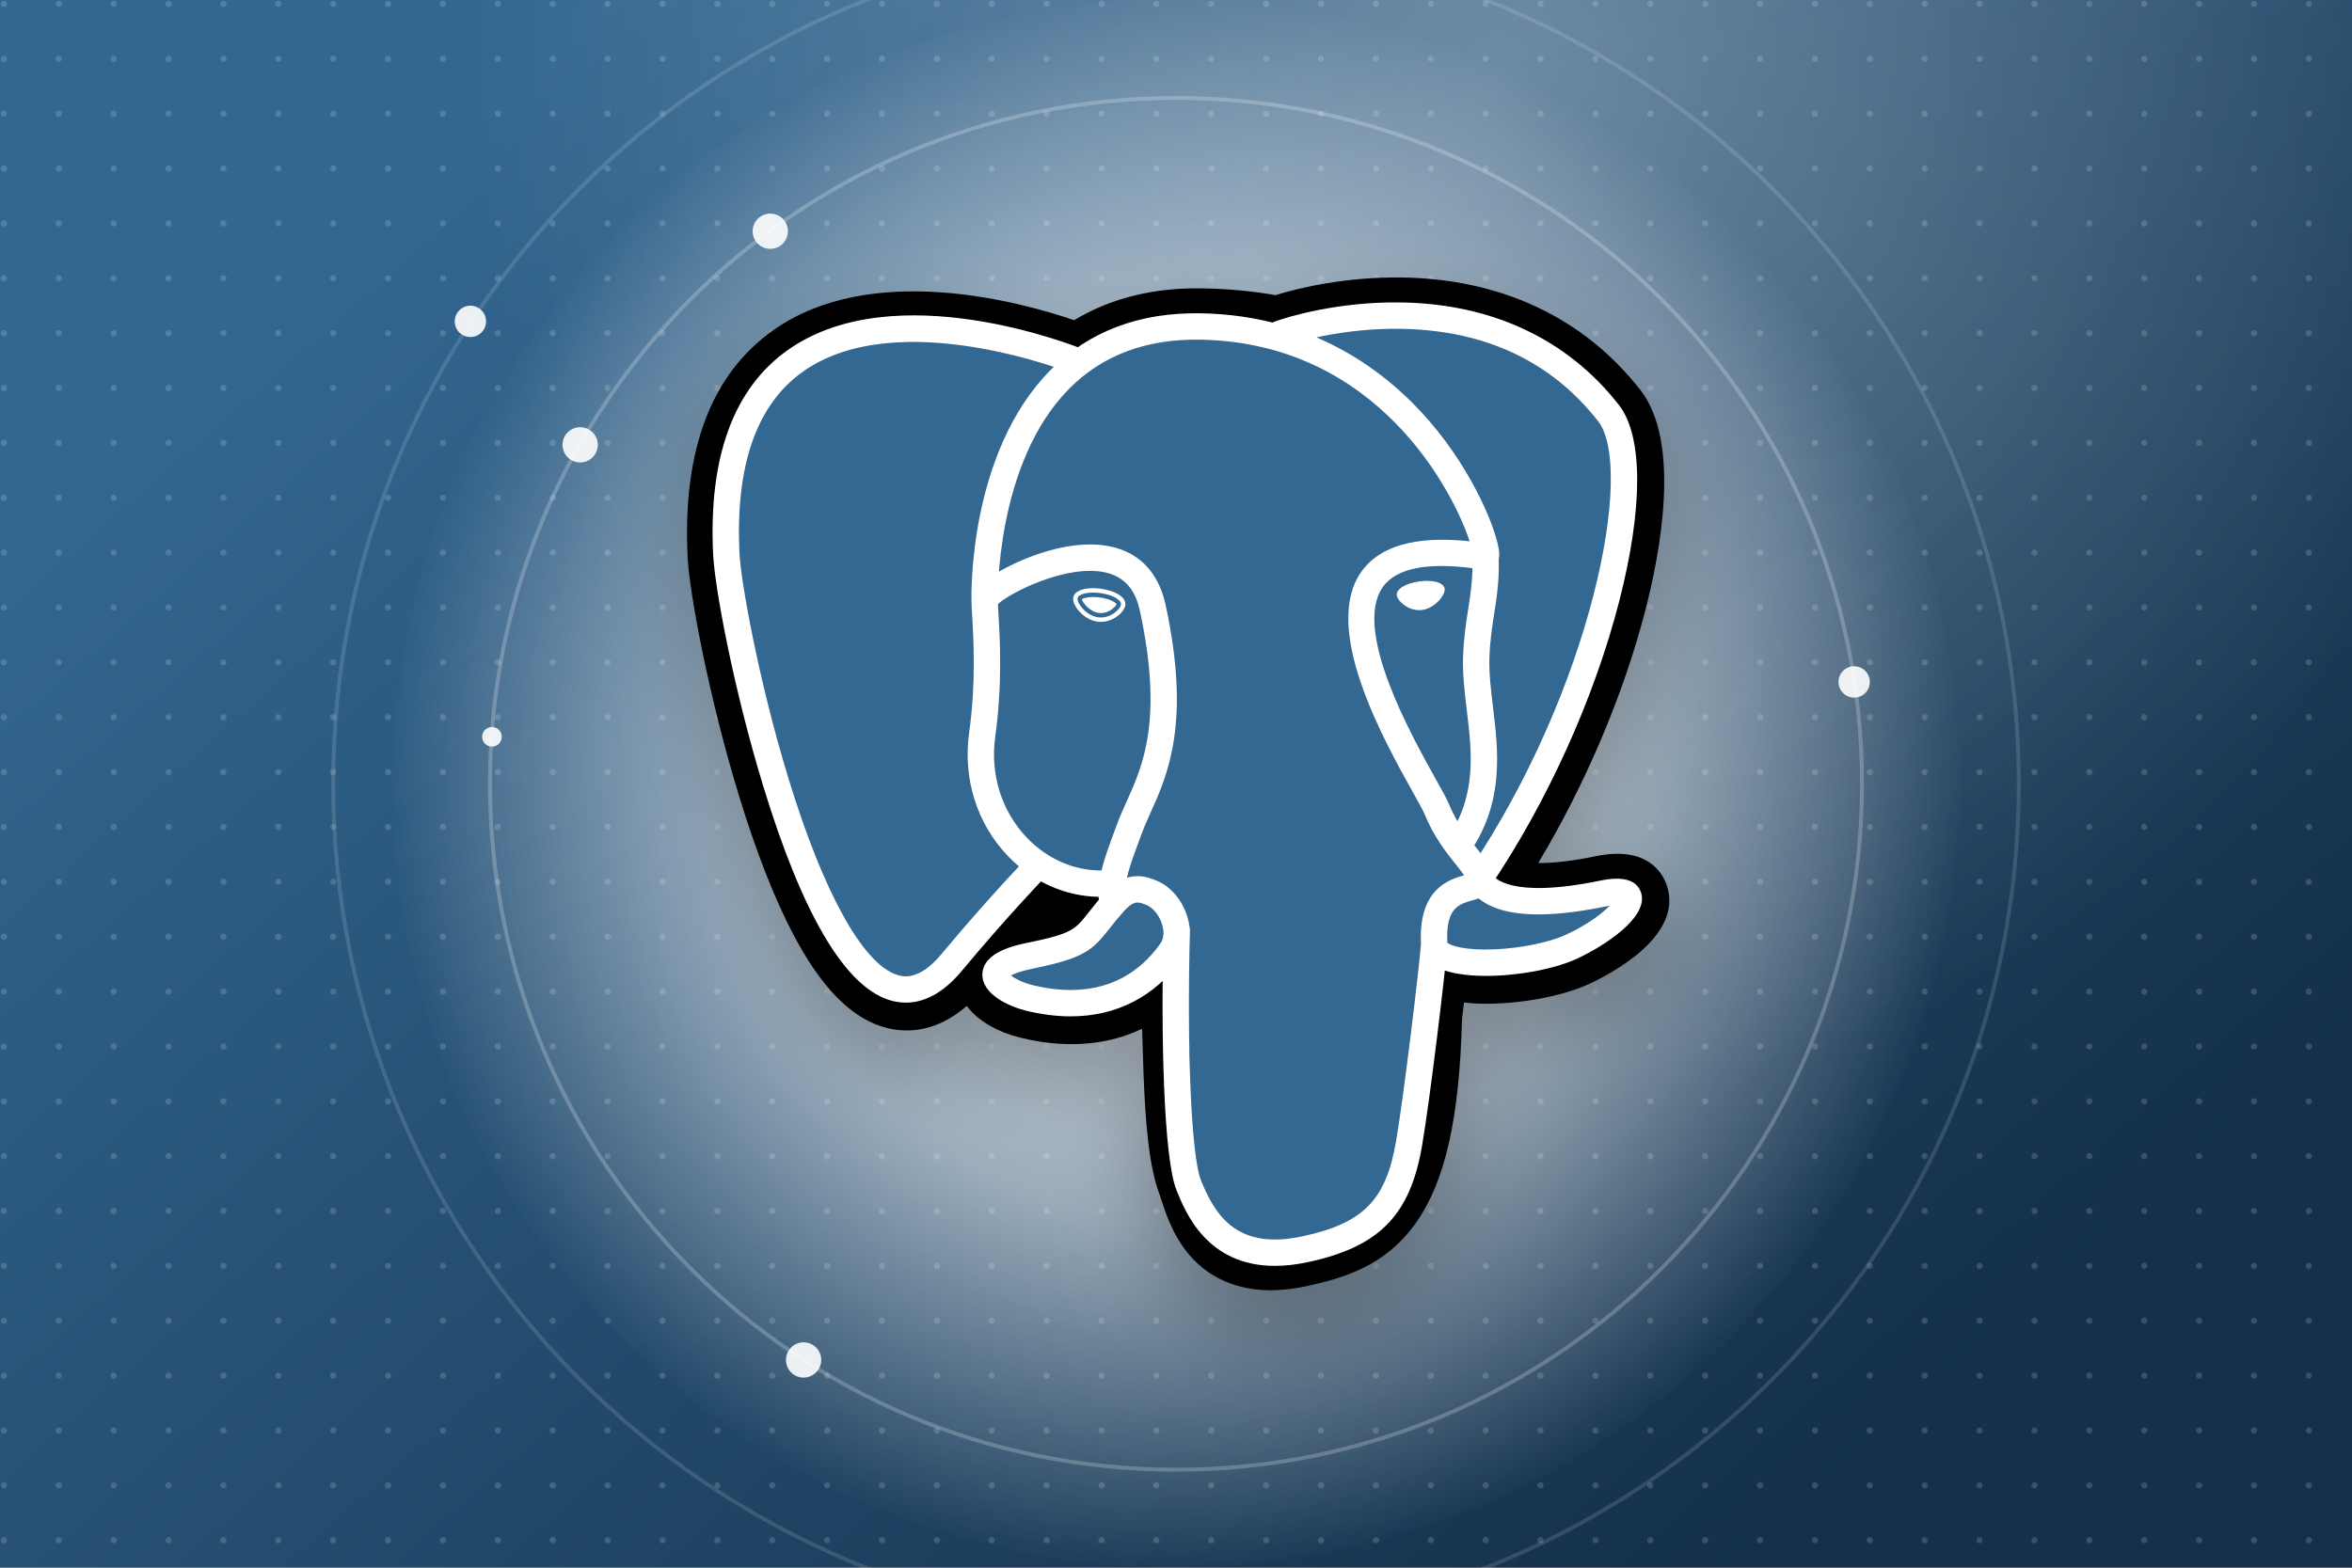
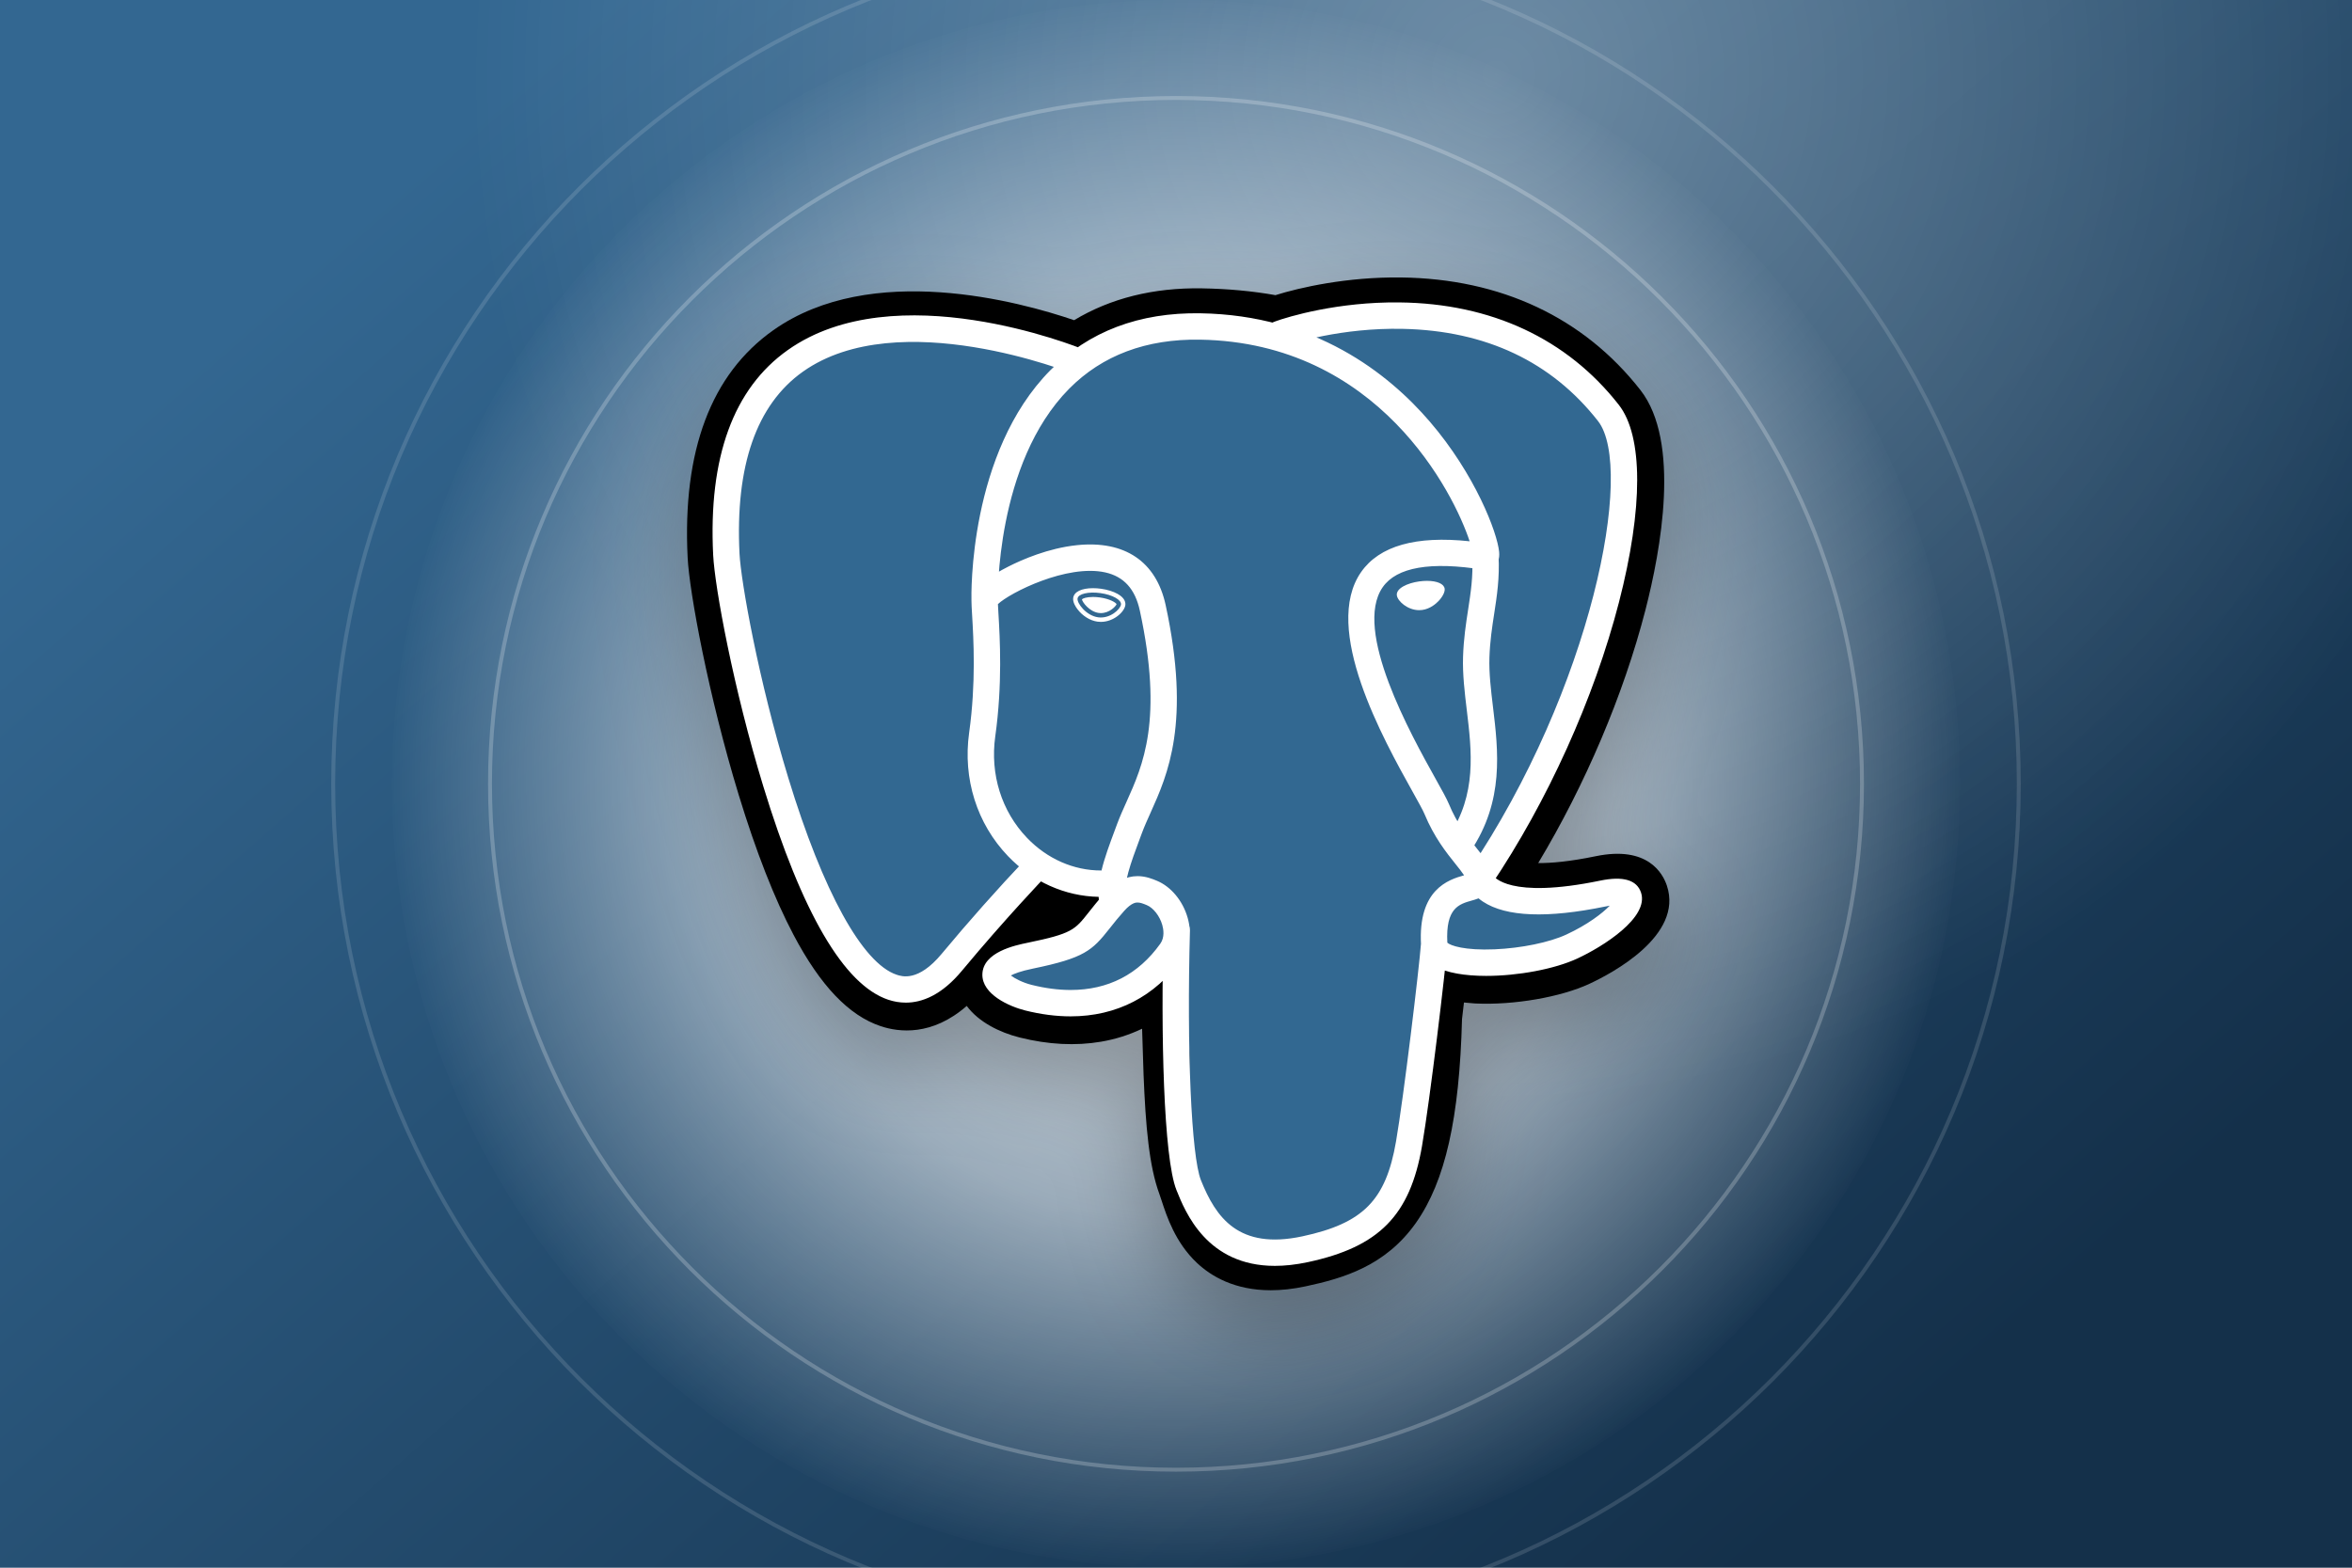
<svg xmlns="http://www.w3.org/2000/svg" viewBox="0 0 1200 800" width="1200" height="800">
  <defs>
    <linearGradient id="bg" gradientTransform="rotate(38 .5 .5)">
      <stop offset="0" stop-color="#336791" />
      <stop offset="1" stop-color="#14304a" />
    </linearGradient>
    <radialGradient id="glow">
      <stop offset="0" stop-color="#fff" stop-opacity=".32" />
      <stop offset="1" stop-color="#fff" stop-opacity="0" />
    </radialGradient>
-     <pattern id="dots" width="28" height="28" patternUnits="userSpaceOnUse">
-       <circle cx="2" cy="2" r="1.6" fill="#fff" fill-opacity=".16" />
-     </pattern>
    <radialGradient id="spot">
      <stop offset="0" stop-color="#fff" stop-opacity=".92" />
      <stop offset=".55" stop-color="#fff" stop-opacity=".55" />
      <stop offset="1" stop-color="#fff" stop-opacity="0" />
    </radialGradient>
    <filter id="shadow" x="-40%" y="-40%" width="180%" height="180%">
      <feDropShadow dx="0" dy="18" stdDeviation="22" flood-color="#000" flood-opacity=".28" />
    </filter>
  </defs>
  <rect width="1200" height="800" fill="url(#bg)" />
-   <rect width="1200" height="800" fill="url(#dots)" />
  <circle cx="763" cy="40" r="520" fill="url(#glow)" />
  <circle cx="600" cy="400" r="400" fill="url(#spot)" />
  <circle cx="600" cy="400" r="350" fill="none" stroke="#fff" stroke-opacity="0.22" stroke-width="2" />
  <circle cx="600" cy="400" r="430" fill="none" stroke="#fff" stroke-opacity="0.13" stroke-width="2" />
-   <circle cx="946" cy="348" r="8" fill="#ffffff" fill-opacity=".9" />
-   <circle cx="410" cy="694" r="9" fill="#ffffff" fill-opacity=".9" />
-   <circle cx="393" cy="118" r="9" fill="#ffffff" fill-opacity=".9" />
-   <circle cx="251" cy="376" r="5" fill="#ffffff" fill-opacity=".9" />
-   <circle cx="296" cy="227" r="9" fill="#ffffff" fill-opacity=".9" />
-   <circle cx="240" cy="164" r="8" fill="#ffffff" fill-opacity=".9" />
  <g filter="url(#shadow)">
    <svg x="330" y="130" width="540" height="540" viewBox="0 0 128 128">
      <path d="M93.809 92.112c.785-6.533.55-7.492 5.416-6.433l1.235.108c3.742.17 8.637-.602 11.513-1.938 6.191-2.873 9.861-7.668 3.758-6.409-13.924 2.873-14.881-1.842-14.881-1.842 14.703-21.815 20.849-49.508 15.543-56.287-14.47-18.489-39.517-9.746-39.936-9.52l-.134.025c-2.751-.571-5.83-.912-9.289-.968-6.301-.104-11.082 1.652-14.709 4.402 0 0-44.683-18.409-42.604 23.151.442 8.841 12.672 66.898 27.26 49.362 5.332-6.412 10.484-11.834 10.484-11.834 2.558 1.699 5.622 2.567 8.834 2.255l.249-.212c-.078.796-.044 1.575.099 2.497-3.757 4.199-2.653 4.936-10.166 6.482-7.602 1.566-3.136 4.355-.221 5.084 3.535.884 11.712 2.136 17.238-5.598l-.22.882c1.474 1.18 1.375 8.477 1.583 13.69.209 5.214.558 10.079 1.621 12.948 1.063 2.868 2.317 10.256 12.191 8.14 8.252-1.764 14.561-4.309 15.136-27.985" />
      <path d="M75.458 125.256c-4.367 0-7.211-1.689-8.938-3.32-2.607-2.46-3.641-5.629-4.259-7.522l-.267-.79c-1.244-3.358-1.666-8.193-1.916-14.419-.038-.935-.064-1.898-.093-2.919-.021-.747-.047-1.684-.085-2.664a18.8 18.8 0 01-4.962 1.568c-3.079.526-6.389.356-9.84-.507-2.435-.609-4.965-1.871-6.407-3.82-4.203 3.681-8.212 3.182-10.396 2.453-3.853-1.285-7.301-4.896-10.542-11.037-2.309-4.375-4.542-10.075-6.638-16.943-3.65-11.96-5.969-24.557-6.175-28.693C4.292 23.698 7.777 14.44 15.296 9.129 27.157.751 45.128 5.678 51.68 7.915c4.402-2.653 9.581-3.944 15.433-3.851 3.143.051 6.136.327 8.916.823 2.9-.912 8.628-2.221 15.185-2.139 12.081.144 22.092 4.852 28.949 13.615 4.894 6.252 2.474 19.381.597 26.651-2.642 10.226-7.271 21.102-12.957 30.57 1.544.011 3.781-.174 6.961-.831 6.274-1.295 8.109 2.069 8.607 3.575 1.995 6.042-6.677 10.608-9.382 11.864-3.466 1.609-9.117 2.589-13.745 2.377l-.202-.013-1.216-.107-.12 1.014-.116.991c-.311 11.999-2.025 19.598-5.552 24.619-3.697 5.264-8.835 6.739-13.361 7.709-1.544.33-2.947.474-4.219.474zm-9.19-43.671c2.819 2.256 3.066 6.501 3.287 14.434.028.99.054 1.927.089 2.802.106 2.65.355 8.855 1.327 11.477.137.371.26.747.39 1.146 1.083 3.316 1.626 4.979 6.309 3.978 3.931-.843 5.952-1.599 7.534-3.851 2.299-3.274 3.585-9.86 3.821-19.575l4.783.116-4.75-.57.14-1.186c.455-3.91.783-6.734 3.396-8.602 2.097-1.498 4.486-1.353 6.389-1.01-2.091-1.58-2.669-3.433-2.823-4.193l-.399-1.965 1.121-1.663c6.457-9.58 11.781-21.354 14.609-32.304 2.906-11.251 2.02-17.226 1.134-18.356-11.729-14.987-32.068-8.799-34.192-8.097l-.359.194-1.8.335-.922-.191c-2.542-.528-5.366-.82-8.393-.869-4.756-.08-8.593 1.044-11.739 3.431l-2.183 1.655-2.533-1.043c-5.412-2.213-21.308-6.662-29.696-.721-4.656 3.298-6.777 9.76-6.305 19.207.156 3.119 2.275 14.926 5.771 26.377 4.831 15.825 9.221 21.082 11.054 21.693.32.108 1.15-.537 1.976-1.529a270.708 270.708 0 0110.694-12.07l2.77-2.915 3.349 2.225c1.35.897 2.839 1.406 4.368 1.502l7.987-6.812-1.157 11.808c-.026.265-.039.626.065 1.296l.348 2.238-1.51 1.688-.174.196 4.388 2.025 1.836-2.301z" />
      <path fill="#336791" d="M115.731 77.44c-13.925 2.873-14.882-1.842-14.882-1.842 14.703-21.816 20.849-49.51 15.545-56.287C101.924.823 76.875 9.566 76.457 9.793l-.135.024c-2.751-.571-5.83-.911-9.291-.967-6.301-.103-11.08 1.652-14.707 4.402 0 0-44.684-18.408-42.606 23.151.442 8.842 12.672 66.899 27.26 49.363 5.332-6.412 10.483-11.834 10.483-11.834 2.559 1.699 5.622 2.567 8.833 2.255l.25-.212c-.078.796-.042 1.575.1 2.497-3.758 4.199-2.654 4.936-10.167 6.482-7.602 1.566-3.136 4.355-.22 5.084 3.534.884 11.712 2.136 17.237-5.598l-.221.882c1.473 1.18 2.507 7.672 2.334 13.557-.174 5.885-.29 9.926.871 13.082 1.16 3.156 2.316 10.256 12.192 8.14 8.252-1.768 12.528-6.351 13.124-13.995.422-5.435 1.377-4.631 1.438-9.49l.767-2.3c.884-7.367.14-9.743 5.225-8.638l1.235.108c3.742.17 8.639-.602 11.514-1.938 6.19-2.871 9.861-7.667 3.758-6.408z" />
      <path fill="#fff" d="M75.957 122.307c-8.232 0-10.84-6.519-11.907-9.185-1.562-3.907-1.899-19.069-1.551-31.503a1.59 1.59 0 011.64-1.55 1.594 1.594 0 011.55 1.639c-.401 14.341.168 27.337 1.324 30.229 1.804 4.509 4.54 8.453 12.275 6.796 7.343-1.575 10.093-4.359 11.318-11.46.94-5.449 2.799-20.951 3.028-24.01a1.593 1.593 0 011.71-1.472 1.597 1.597 0 011.472 1.71c-.239 3.185-2.089 18.657-3.065 24.315-1.446 8.387-5.185 12.191-13.794 14.037-1.463.313-2.792.453-4 .454zM31.321 90.466a6.71 6.71 0 01-2.116-.35c-5.347-1.784-10.44-10.492-15.138-25.885-3.576-11.717-5.842-23.947-6.041-27.922-.589-11.784 2.445-20.121 9.02-24.778 13.007-9.216 34.888-.44 35.813-.062a1.596 1.596 0 01-1.207 2.955c-.211-.086-21.193-8.492-32.768-.285-5.622 3.986-8.203 11.392-7.672 22.011.167 3.349 2.284 15.285 5.906 27.149 4.194 13.742 8.967 22.413 13.096 23.79.648.216 2.62.873 5.439-2.517A245.272 245.272 0 0145.88 73.046a1.596 1.596 0 012.304 2.208c-.048.05-4.847 5.067-10.077 11.359-2.477 2.979-4.851 3.853-6.786 3.853zm69.429-13.445a1.596 1.596 0 01-1.322-2.487c14.863-22.055 20.08-48.704 15.612-54.414-5.624-7.186-13.565-10.939-23.604-11.156-7.433-.16-13.341 1.738-14.307 2.069l-.243.099c-.971.305-1.716-.227-1.997-.849a1.6 1.6 0 01.631-2.025c.046-.027.192-.089.429-.176l-.021.006.021-.007c1.641-.601 7.639-2.4 15.068-2.315 11.108.118 20.284 4.401 26.534 12.388 2.957 3.779 2.964 12.485.019 23.887-3.002 11.625-8.651 24.118-15.497 34.277-.306.457-.81.703-1.323.703zm.76 10.21c-2.538 0-4.813-.358-6.175-1.174-1.4-.839-1.667-1.979-1.702-2.584-.382-6.71 3.32-7.878 5.208-8.411-.263-.398-.637-.866-1.024-1.349-1.101-1.376-2.609-3.26-3.771-6.078-.182-.44-.752-1.463-1.412-2.648-3.579-6.418-11.026-19.773-6.242-26.612 2.214-3.165 6.623-4.411 13.119-3.716C97.6 28.837 88.5 10.625 66.907 10.271c-6.494-.108-11.82 1.889-15.822 5.93-8.96 9.049-8.636 25.422-8.631 25.586a1.595 1.595 0 11-3.19.084c-.02-.727-.354-17.909 9.554-27.916C53.455 9.272 59.559 6.96 66.96 7.081c13.814.227 22.706 7.25 27.732 13.101 5.479 6.377 8.165 13.411 8.386 15.759.165 1.746-1.088 2.095-1.341 2.147l-.576.013c-6.375-1.021-10.465-.312-12.156 2.104-3.639 5.201 3.406 17.834 6.414 23.229.768 1.376 1.322 2.371 1.576 2.985.988 2.396 2.277 4.006 3.312 5.3.911 1.138 1.7 2.125 1.982 3.283.131.23 1.99 2.98 13.021.703 2.765-.57 4.423-.083 4.93 1.45.997 3.015-4.597 6.532-7.694 7.97-2.775 1.29-7.204 2.106-11.036 2.106zm-4.696-4.021c.35.353 2.101.962 5.727.806 3.224-.138 6.624-.839 8.664-1.786 2.609-1.212 4.351-2.567 5.253-3.492l-.5.092c-7.053 1.456-12.042 1.262-14.828-.577a6.162 6.162 0 01-.54-.401c-.302.119-.581.197-.78.253-1.58.443-3.214.902-2.996 5.105zm-45.562 8.915c-1.752 0-3.596-.239-5.479-.71-1.951-.488-5.24-1.957-5.19-4.37.057-2.707 3.994-3.519 5.476-3.824 5.354-1.103 5.703-1.545 7.376-3.67.488-.619 1.095-1.39 1.923-2.314 1.229-1.376 2.572-2.073 3.992-2.073.989 0 1.8.335 2.336.558 1.708.708 3.133 2.42 3.719 4.467.529 1.847.276 3.625-.71 5.006-3.237 4.533-7.886 6.93-13.443 6.93zm-7.222-4.943c.481.372 1.445.869 2.518 1.137 1.631.408 3.213.615 4.705.615 4.546 0 8.196-1.882 10.847-5.594.553-.774.387-1.757.239-2.274-.31-1.083-1.08-2.068-1.873-2.397-.43-.178-.787-.314-1.115-.314-.176 0-.712 0-1.614 1.009a41.146 41.146 0 00-1.794 2.162c-2.084 2.646-3.039 3.544-9.239 4.821-1.513.31-2.289.626-2.674.835zm12.269-7.36a1.596 1.596 0 01-1.575-1.354 8.218 8.218 0 01-.08-.799c-4.064-.076-7.985-1.82-10.962-4.926-3.764-3.927-5.477-9.368-4.699-14.927.845-6.037.529-11.366.359-14.229-.047-.796-.081-1.371-.079-1.769.003-.505.013-1.844 4.489-4.113 1.592-.807 4.784-2.215 8.271-2.576 5.777-.597 9.585 1.976 10.725 7.246 3.077 14.228.244 20.521-1.825 25.117-.385.856-.749 1.664-1.04 2.447l-.257.69c-1.093 2.931-2.038 5.463-1.748 7.354a1.595 1.595 0 01-1.335 1.819l-.244.02zM42.464 42.26l.062 1.139c.176 2.974.504 8.508-.384 14.86-.641 4.585.759 9.06 3.843 12.276 2.437 2.542 5.644 3.945 8.94 3.945h.068c.369-1.555.982-3.197 1.642-4.966l.255-.686c.329-.884.714-1.74 1.122-2.646 1.991-4.424 4.47-9.931 1.615-23.132-.565-2.615-1.936-4.128-4.189-4.627-4.628-1.022-11.525 2.459-12.974 3.837zm9.63-.677c-.08.564 1.033 2.07 2.485 2.271 1.449.203 2.689-.975 2.768-1.539.079-.564-1.033-1.186-2.485-1.388-1.451-.202-2.691.092-2.768.656zm2.818 2.826l-.407-.028c-.9-.125-1.81-.692-2.433-1.518-.219-.29-.576-.852-.505-1.354.101-.736.999-1.177 2.4-1.177.313 0 .639.023.967.069.766.106 1.477.327 2.002.62.91.508.977 1.075.936 1.368-.112.813-1.405 2.02-2.96 2.02zm-2.289-2.732c.045.348.907 1.496 2.029 1.651l.261.018c1.036 0 1.81-.815 1.901-1.082-.096-.182-.762-.634-2.025-.81a5.823 5.823 0 00-.821-.059c-.812 0-1.243.183-1.345.282zm43.605-1.245c.079.564-1.033 2.07-2.484 2.272-1.45.202-2.691-.975-2.771-1.539-.076-.564 1.036-1.187 2.486-1.388 1.45-.203 2.689.092 2.769.655zm-2.819 2.56c-1.396 0-2.601-1.086-2.7-1.791-.115-.846 1.278-1.489 2.712-1.688.316-.044.629-.066.93-.066 1.238 0 2.058.363 2.14.949.053.379-.238.964-.739 1.492-.331.347-1.026.948-1.973 1.079l-.37.025zm.943-3.013c-.276 0-.564.021-.856.061-1.441.201-2.301.779-2.259 1.089.048.341.968 1.332 2.173 1.332l.297-.021c.787-.109 1.378-.623 1.66-.919.443-.465.619-.903.598-1.052-.028-.198-.56-.49-1.613-.49zm3.965 32.843a1.594 1.594 0 01-1.324-2.483c3.398-5.075 2.776-10.25 2.175-15.255-.257-2.132-.521-4.337-.453-6.453.07-2.177.347-3.973.614-5.71.317-2.058.617-4.002.493-6.31a1.595 1.595 0 113.186-.172c.142 2.638-.197 4.838-.525 6.967-.253 1.643-.515 3.342-.578 5.327-.061 1.874.178 3.864.431 5.97.64 5.322 1.365 11.354-2.691 17.411a1.596 1.596 0 01-1.328.708z" />
    </svg>
  </g>
</svg>
